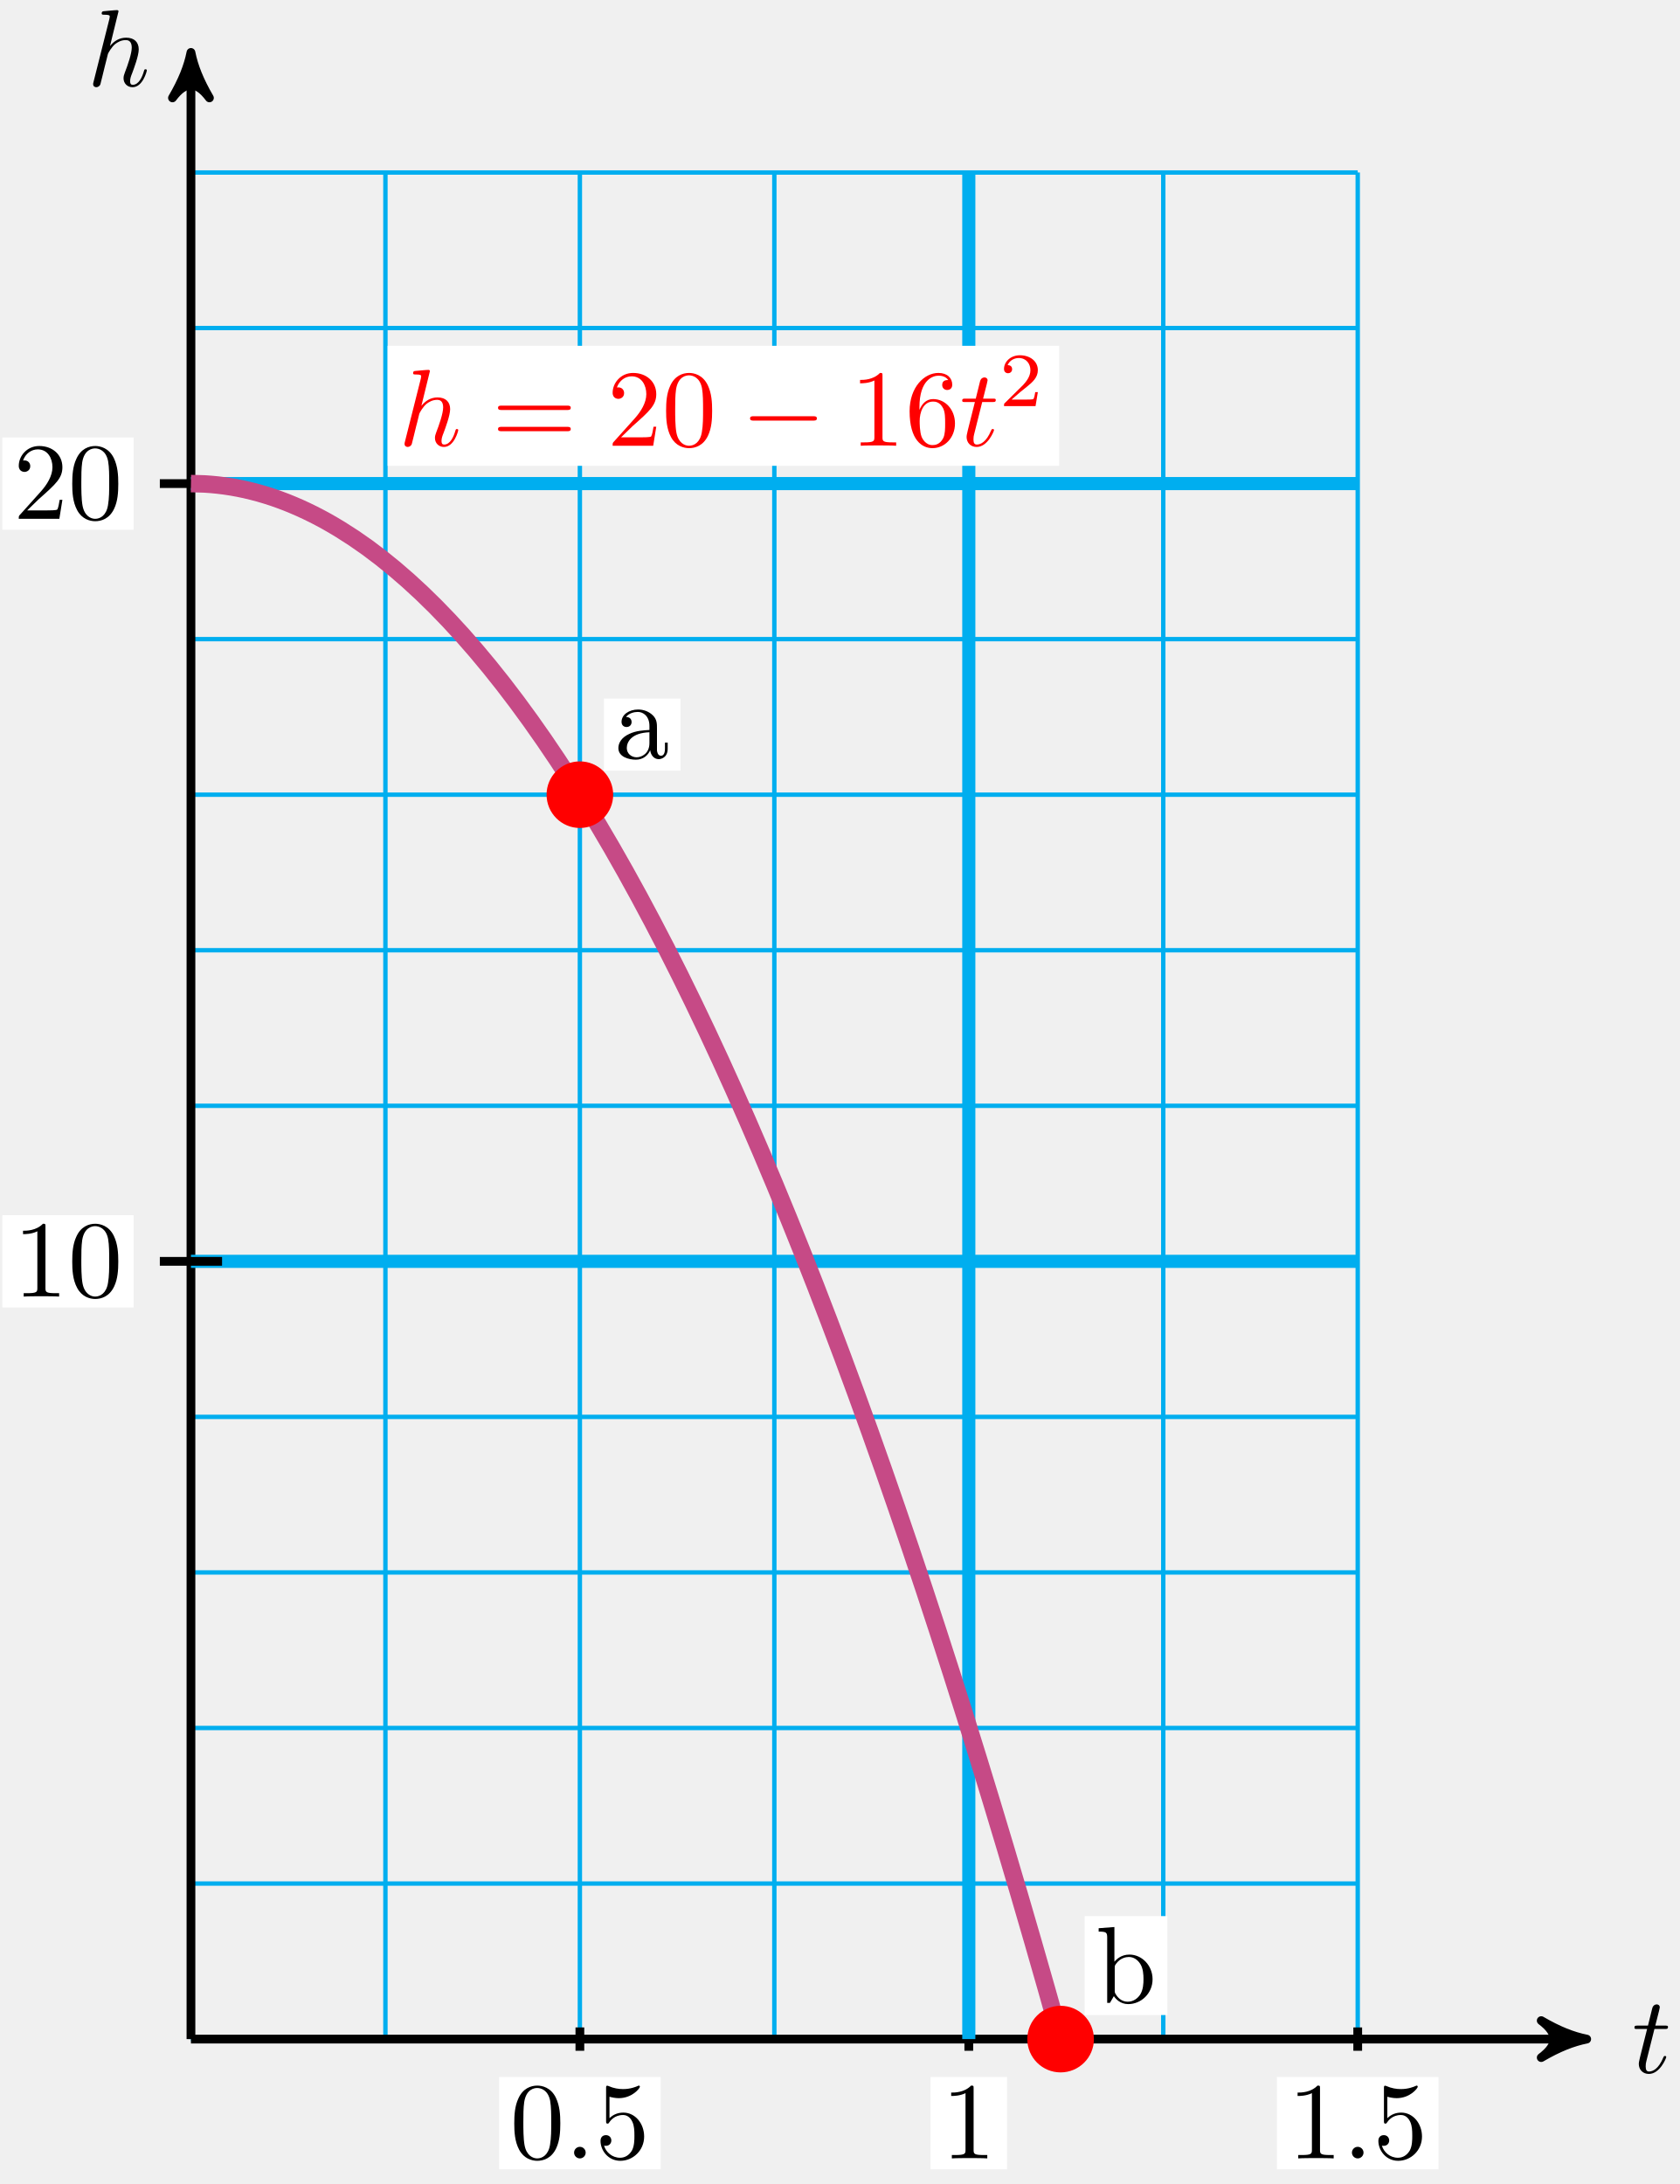
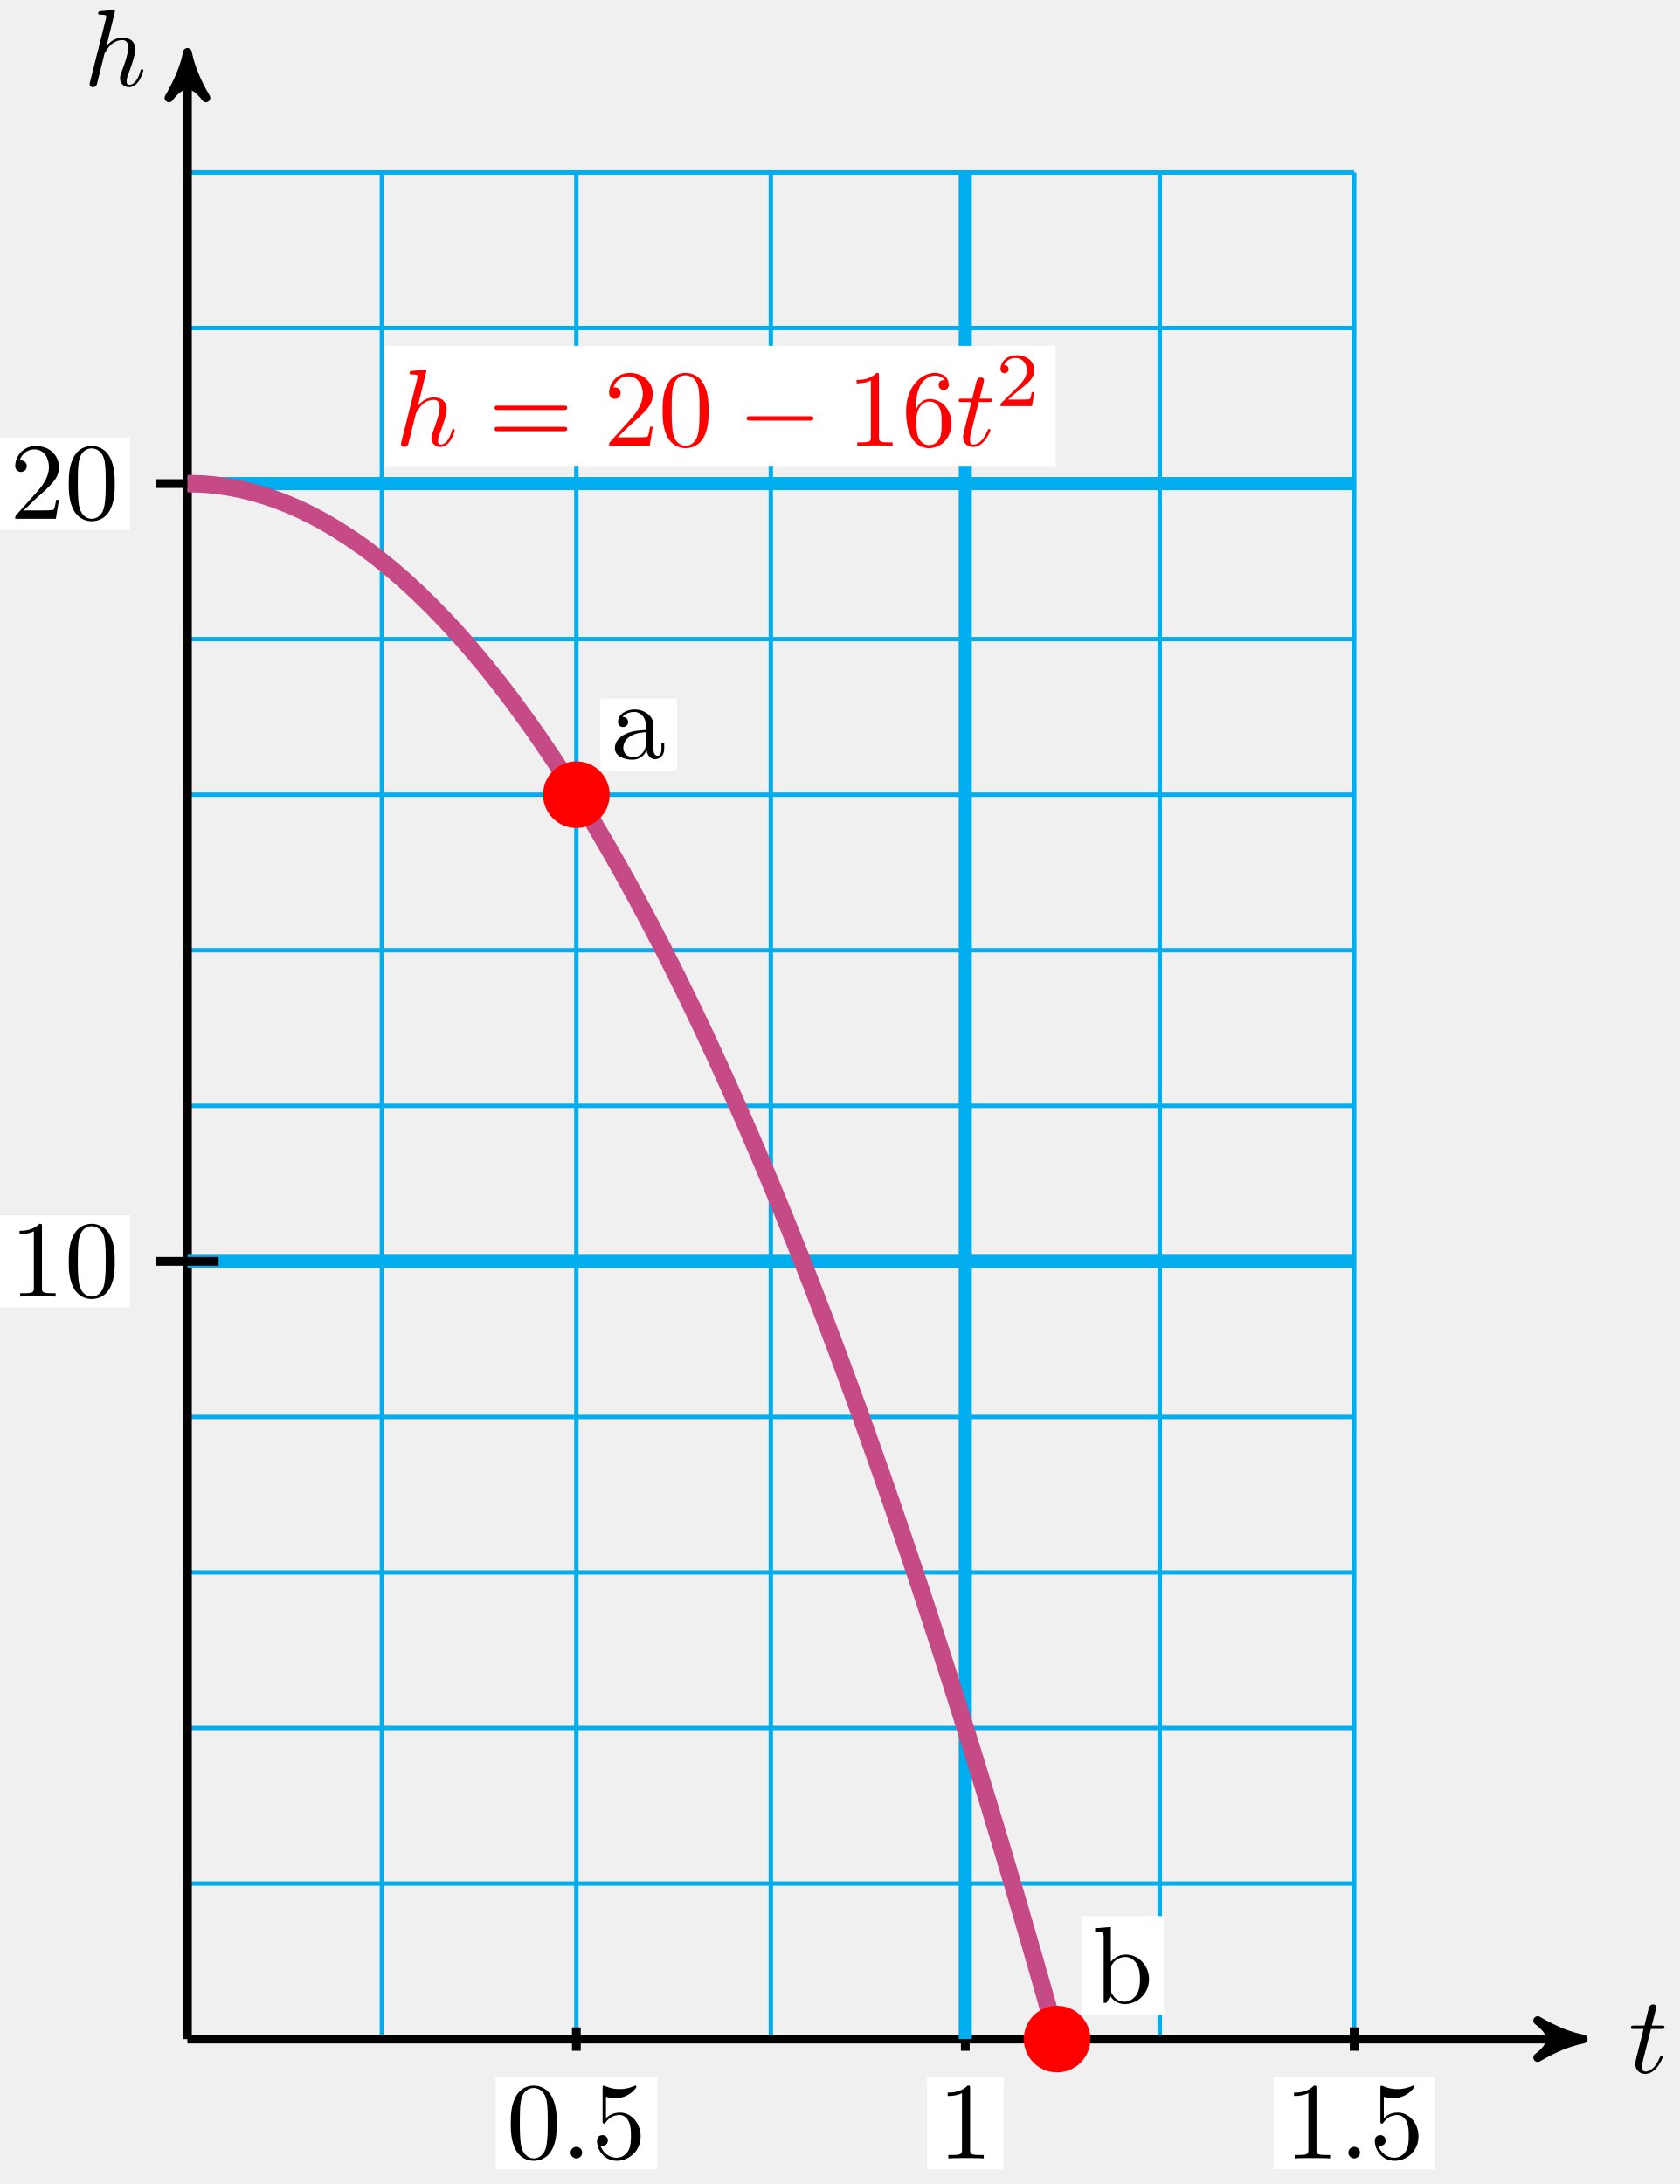
<svg xmlns="http://www.w3.org/2000/svg" xmlns:xlink="http://www.w3.org/1999/xlink" version="1.1" width="153" height="199" viewBox="0 0 153 199">
  <defs>
    <path id="font_1_3" d="M.206 .4H.3C.32 .4 .33 .4 .33 .42 .33 .431 .32 .431 .302 .431H.214C.25 .572 .255 .592 .255 .598 .255 .615 .243 .625 .226 .625 .223 .625 .195 .624 .186 .589L.147 .431H.053C.033 .431 .023 .431 .023 .412 .023 .4 .031 .4 .051 .4H.139C.067 .116 .063 .099 .063 .081 .063 .027 .101-.011 .155-.011 .257-.011 .314 .135 .314 .143 .314 .153 .306 .153 .302 .153 .293 .153 .292 .15 .287 .139 .244 .035 .191 .011 .157 .011 .136 .011 .126 .024 .126 .057 .126 .081 .128 .088 .132 .105L.206 .4Z" />
    <path id="font_1_2" d="M.287 .683C.287 .684 .287 .694 .274 .694 .251 .694 .178 .686 .152 .684 .144 .683 .133 .682 .133 .664 .133 .652 .142 .652 .157 .652 .205 .652 .207 .645 .207 .635L.204 .615 .059 .039C.055 .025 .055 .023 .055 .017 .055-.006 .075-.011 .084-.011 .1-.011 .116 .001 .121 .015L.14 .091 .162 .181C.168 .203 .174 .225 .179 .248 .181 .254 .189 .287 .19 .293 .193 .302 .224 .358 .258 .385 .28 .401 .311 .42 .354 .42 .397 .42 .408 .386 .408 .35 .408 .296 .37 .187 .346 .126 .338 .103 .333 .091 .333 .071 .333 .024 .368-.011 .415-.011 .509-.011 .546 .135 .546 .143 .546 .153 .537 .153 .534 .153 .524 .153 .524 .15 .519 .135 .504 .082 .472 .011 .417 .011 .4 .011 .393 .021 .393 .044 .393 .069 .402 .093 .411 .115 .427 .158 .472 .277 .472 .335 .472 .4 .432 .442 .357 .442 .294 .442 .246 .411 .209 .365L.287 .683Z" />
    <path id="font_2_1" d="M.46 .32C.46 .4 .455 .48 .42 .554 .374 .65 .292 .666 .25 .666 .19 .666 .117 .64 .076 .547 .044 .478 .039 .4 .039 .32 .039 .245 .043 .155 .084 .079 .127-.002 .2-.022 .249-.022 .303-.022 .379-.001 .423 .094 .455 .163 .46 .241 .46 .32M.249-0C.21-0 .151 .025 .133 .121 .122 .181 .122 .273 .122 .332 .122 .396 .122 .462 .13 .516 .149 .635 .224 .644 .249 .644 .282 .644 .348 .626 .367 .527 .377 .471 .377 .395 .377 .332 .377 .257 .377 .189 .366 .125 .351 .03 .294-0 .249-0Z" />
    <path id="font_1_1" d="M.192 .053C.192 .082 .168 .106 .139 .106 .11 .106 .086 .082 .086 .053 .086 .024 .11 0 .139 0 .168 0 .192 .024 .192 .053Z" />
    <path id="font_2_4" d="M.449 .2C.449 .319 .367 .419 .259 .419 .211 .419 .168 .403 .132 .368V.564C.152 .558 .185 .551 .217 .551 .34 .551 .41 .642 .41 .655 .41 .661 .407 .666 .4 .666 .399 .666 .397 .666 .392 .663 .372 .654 .323 .634 .256 .634 .216 .634 .17 .641 .123 .662 .115 .665 .113 .665 .111 .665 .101 .665 .101 .657 .101 .641V.344C.101 .326 .101 .318 .115 .318 .122 .318 .124 .321 .128 .327 .139 .343 .176 .397 .257 .397 .309 .397 .334 .351 .342 .333 .358 .296 .36 .257 .36 .207 .36 .172 .36 .112 .336 .07 .312 .031 .275 .006 .229 .006 .156 .006 .099 .058 .082 .117 .085 .116 .088 .115 .099 .115 .132 .115 .149 .14 .149 .164 .149 .188 .132 .213 .099 .213 .085 .213 .05 .206 .05 .16 .05 .074 .119-.022 .231-.022 .347-.022 .449 .073 .449 .2Z" />
    <path id="font_2_2" d="M.294 .64C.294 .664 .294 .666 .271 .666 .209 .602 .121 .602 .089 .602V.571C.109 .571 .168 .571 .22 .597V.079C.22 .043 .217 .031 .127 .031H.095V0C.13 .003 .217 .003 .257 .003 .297 .003 .384 .003 .419 0V.031H.387C.297 .031 .294 .042 .294 .079V.64Z" />
    <path id="font_2_3" d="M.127 .077 .233 .18C.389 .318 .449 .372 .449 .472 .449 .586 .359 .666 .237 .666 .124 .666 .05 .574 .05 .485 .05 .429 .1 .429 .103 .429 .12 .429 .155 .441 .155 .482 .155 .508 .137 .534 .102 .534 .094 .534 .092 .534 .089 .533 .112 .598 .166 .635 .224 .635 .315 .635 .358 .554 .358 .472 .358 .392 .308 .313 .253 .251L.061 .037C.05 .026 .05 .024 .05 0H.421L.449 .174H.424C.419 .144 .412 .1 .402 .085 .395 .077 .329 .077 .307 .077H.127Z" />
    <path id="font_2_6" d="M.687 .327C.702 .327 .721 .327 .721 .347 .721 .367 .702 .367 .688 .367H.089C.075 .367 .056 .367 .056 .347 .056 .327 .075 .327 .09 .327H.687M.688 .133C.702 .133 .721 .133 .721 .153 .721 .173 .702 .173 .687 .173H.09C.075 .173 .056 .173 .056 .153 .056 .133 .075 .133 .089 .133H.688Z" />
    <path id="font_3_1" d="M.659 .23C.676 .23 .694 .23 .694 .25 .694 .27 .676 .27 .659 .27H.118C.101 .27 .083 .27 .083 .25 .083 .23 .101 .23 .118 .23H.659Z" />
    <path id="font_2_5" d="M.132 .328V.352C.132 .605 .256 .641 .307 .641 .331 .641 .373 .635 .395 .601 .38 .601 .34 .601 .34 .556 .34 .525 .364 .51 .386 .51 .402 .51 .432 .519 .432 .558 .432 .618 .388 .666 .305 .666 .177 .666 .042 .537 .042 .316 .042 .049 .158-.022 .251-.022 .362-.022 .457 .072 .457 .204 .457 .331 .368 .427 .257 .427 .189 .427 .152 .376 .132 .328M.251 .006C.188 .006 .158 .066 .152 .081 .134 .128 .134 .208 .134 .226 .134 .304 .166 .404 .256 .404 .272 .404 .318 .404 .349 .342 .367 .305 .367 .254 .367 .205 .367 .157 .367 .107 .35 .071 .32 .011 .274 .006 .251 .006Z" />
    <path id="font_4_1" d="M.505 .182H.471C.468 .16 .458 .101 .445 .091 .437 .085 .36 .085 .346 .085H.162C.267 .178 .302 .206 .362 .253 .436 .312 .505 .374 .505 .469 .505 .59 .399 .664 .271 .664 .147 .664 .063 .577 .063 .485 .063 .434 .106 .429 .116 .429 .14 .429 .169 .446 .169 .482 .169 .5 .162 .535 .11 .535 .141 .606 .209 .628 .256 .628 .356 .628 .408 .55 .408 .469 .408 .382 .346 .313 .314 .277L.073 .039C.063 .03 .063 .028 .063 0H.475L.505 .182Z" />
    <path id="font_5_28" d="M.483 .089V.145H.458V.089C.458 .031 .433 .025 .422 .025 .389 .025 .385 .07 .385 .075V.275C.385 .317 .385 .356 .349 .393 .31 .432 .26 .448 .212 .448 .13 .448 .061 .401 .061 .335 .061 .305 .081 .288 .107 .288 .135 .288 .153 .308 .153 .334 .153 .346 .148 .379 .102 .38 .129 .415 .178 .426 .21 .426 .259 .426 .316 .387 .316 .298V.261C.265 .258 .195 .255 .132 .225 .057 .191 .032 .139 .032 .095 .032 .014 .129-.011 .192-.011 .258-.011 .304 .029 .323 .076 .327 .036 .354-.006 .401-.006 .422-.006 .483 .008 .483 .089M.316 .14C.316 .045 .244 .011 .199 .011 .15 .011 .109 .046 .109 .096 .109 .151 .151 .234 .316 .24V.14Z" />
    <path id="font_5_35" d="M.521 .216C.521 .343 .423 .442 .309 .442 .231 .442 .188 .395 .172 .377V.694L.028 .683V.652C.098 .652 .106 .645 .106 .596V0H.131L.167 .062C.182 .039 .224-.011 .298-.011 .417-.011 .521 .087 .521 .216M.438 .217C.438 .18 .436 .12 .407 .075 .386 .044 .348 .011 .294 .011 .249 .011 .213 .035 .189 .072 .175 .093 .175 .096 .175 .114V.32C.175 .339 .175 .34 .186 .356 .225 .412 .28 .42 .304 .42 .349 .42 .385 .394 .409 .356 .435 .315 .438 .258 .438 .217V.217Z" />
  </defs>
-   <path transform="matrix(1.00008,0,0,-1,17.39828,185.797)" stroke-width=".399" stroke-linecap="butt" stroke-miterlimit="10" stroke-linejoin="miter" fill="none" stroke="#00aeef" d="M0 0H106.3M0 14.173H106.3M0 28.347H106.3M0 42.52H106.3M0 56.694H106.3M0 70.867H106.3M0 85.04H106.3M0 99.214H106.3M0 113.387H106.3M0 127.561H106.3M0 141.734H106.3M0 155.907H106.3M0 170.078H106.3M0 0V170.081M17.717 0V170.081M35.433 0V170.081M53.15 0V170.081M70.867 0V170.081M88.584 0V170.081M106.3 0V170.081M106.3 170.081" />
-   <path transform="matrix(1.00008,0,0,-1,17.39828,185.797)" stroke-width=".797" stroke-linecap="butt" stroke-miterlimit="10" stroke-linejoin="miter" fill="none" stroke="#000000" d="M0 0H126.126" />
-   <path transform="matrix(1.00008,0,0,-1,143.5346,185.797)" d="M1.036 0C-.259 .259-1.554 .777-3.108 1.684-1.554 .518-1.554-.518-3.108-1.684-1.554-.777-.259-.259 1.036 0Z" />
-   <path transform="matrix(1.00008,0,0,-1,143.5346,185.797)" stroke-width=".797" stroke-linecap="butt" stroke-linejoin="round" fill="none" stroke="#000000" d="M1.036 0C-.259 .259-1.554 .777-3.108 1.684-1.554 .518-1.554-.518-3.108-1.684-1.554-.777-.259-.259 1.036 0Z" />
-   <use data-text="t" xlink:href="#font_1_3" transform="matrix(9.963397,0,0,-9.9626,148.6888,188.861)" />
-   <path transform="matrix(1.00008,0,0,-1,17.39828,185.797)" stroke-width=".797" stroke-linecap="butt" stroke-miterlimit="10" stroke-linejoin="miter" fill="none" stroke="#000000" d="M0 0V179.985" />
-   <path transform="matrix(0,-1,-1.00008,-0,17.39828,5.811997)" d="M1.036 0C-.259 .259-1.554 .777-3.108 1.684-1.554 .518-1.554-.518-3.108-1.684-1.554-.777-.259-.259 1.036 0Z" />
-   <path transform="matrix(0,-1,-1.00008,-0,17.39828,5.811997)" stroke-width=".797" stroke-linecap="butt" stroke-linejoin="round" fill="none" stroke="#000000" d="M1.036 0C-.259 .259-1.554 .777-3.108 1.684-1.554 .518-1.554-.518-3.108-1.684-1.554-.777-.259-.259 1.036 0Z" />
-   <use data-text="h" xlink:href="#font_1_2" transform="matrix(9.963397,0,0,-9.9626,7.938523,7.83699)" />
-   <path transform="matrix(1.00008,0,0,-1,17.39828,185.797)" stroke-width=".797" stroke-linecap="butt" stroke-miterlimit="10" stroke-linejoin="miter" fill="none" stroke="#000000" d="M35.433 1.063V-1.063" />
-   <path transform="matrix(1.00008,0,0,-1,17.39828,185.797)" d="M28.072-11.867H42.795V-3.454H28.072Z" fill="#ffffff" />
-   <use data-text="0" xlink:href="#font_2_1" transform="matrix(9.963397,0,0,-9.9626,46.46861,196.668)" />
-   <use data-text="." xlink:href="#font_1_1" transform="matrix(9.963397,0,0,-9.9626,51.45001,196.668)" />
-   <use data-text="5" xlink:href="#font_2_4" transform="matrix(9.963397,0,0,-9.9626,54.21723,196.668)" />
-   <path transform="matrix(1.00008,0,0,-1,17.39828,185.797)" stroke-width=".797" stroke-linecap="butt" stroke-miterlimit="10" stroke-linejoin="miter" fill="none" stroke="#000000" d="M70.867 1.063V-1.063" />
-   <path transform="matrix(1.00008,0,0,-1,17.39828,185.797)" d="M67.38-11.867H74.354V-3.454H67.38Z" fill="#ffffff" />
-   <use data-text="1" xlink:href="#font_2_2" transform="matrix(9.963397,0,0,-9.9626,85.77975,196.668)" />
-   <path transform="matrix(1.00008,0,0,-1,17.39828,185.797)" stroke-width=".797" stroke-linecap="butt" stroke-miterlimit="10" stroke-linejoin="miter" fill="none" stroke="#000000" d="M106.3 1.063V-1.063" />
-   <path transform="matrix(1.00008,0,0,-1,17.39828,185.797)" d="M98.939-11.867H113.662V-3.454H98.939Z" fill="#ffffff" />
-   <use data-text="1" xlink:href="#font_2_2" transform="matrix(9.963397,0,0,-9.9626,117.3413,196.668)" />
-   <use data-text="." xlink:href="#font_1_1" transform="matrix(9.963397,0,0,-9.9626,122.3227,196.668)" />
-   <use data-text="5" xlink:href="#font_2_4" transform="matrix(9.963397,0,0,-9.9626,125.0899,196.668)" />
-   <path transform="matrix(1.00008,0,0,-1,17.39828,185.797)" stroke-width="1.196" stroke-linecap="butt" stroke-miterlimit="10" stroke-linejoin="miter" fill="none" stroke="#00aeef" d="M70.867 0V170.081" />
-   <path transform="matrix(1.00008,0,0,-1,17.39828,185.797)" stroke-width="1.196" stroke-linecap="butt" stroke-miterlimit="10" stroke-linejoin="miter" fill="none" stroke="#00aeef" d="M0 70.867H106.3" />
-   <path transform="matrix(1.00008,0,0,-1,17.39828,185.797)" stroke-width=".797" stroke-linecap="butt" stroke-miterlimit="10" stroke-linejoin="miter" fill="none" stroke="#000000" d="M2.834 70.867H-2.835" />
-   <path transform="matrix(1.00008,0,0,-1,17.39828,185.797)" d="M-17.182 66.661H-5.226V75.073H-17.182Z" fill="#ffffff" />
-   <use data-text="1" xlink:href="#font_2_2" transform="matrix(9.963397,0,0,-9.9626,1.211983,118.14)" />
-   <use data-text="0" xlink:href="#font_2_1" transform="matrix(9.963397,0,0,-9.9626,6.19368,118.14)" />
-   <path transform="matrix(1.00008,0,0,-1,17.39828,185.797)" stroke-width="1.196" stroke-linecap="butt" stroke-miterlimit="10" stroke-linejoin="miter" fill="none" stroke="#00aeef" d="M0 141.734H106.3" />
-   <path transform="matrix(1.00008,0,0,-1,17.39828,185.797)" stroke-width=".797" stroke-linecap="butt" stroke-miterlimit="10" stroke-linejoin="miter" fill="none" stroke="#000000" d="M2.834 141.734H-2.835" />
-   <path transform="matrix(1.00008,0,0,-1,17.39828,185.797)" d="M-17.182 137.528H-5.226V145.941H-17.182Z" fill="#ffffff" />
-   <use data-text="2" xlink:href="#font_2_3" transform="matrix(9.963397,0,0,-9.9626,1.211983,47.273)" />
-   <use data-text="0" xlink:href="#font_2_1" transform="matrix(9.963397,0,0,-9.9626,6.19368,47.273)" />
-   <path transform="matrix(1.00008,0,0,-1,17.39828,185.797)" stroke-width="1.594" stroke-linecap="butt" stroke-miterlimit="10" stroke-linejoin="miter" fill="none" stroke="#c64a86" d="M0 141.734C0 141.734 .894 141.72 1.237 141.701 1.58 141.682 2.131 141.636 2.474 141.597 2.817 141.559 3.368 141.482 3.711 141.424 4.054 141.367 4.605 141.259 4.948 141.182 5.291 141.105 5.842 140.966 6.185 140.871 6.529 140.775 7.079 140.607 7.422 140.492 7.766 140.377 8.316 140.176 8.659 140.042 9.003 139.908 9.553 139.676 9.896 139.523 10.24 139.369 10.79 139.109 11.133 138.936 11.477 138.764 12.027 138.472 12.371 138.281 12.714 138.089 13.264 137.765 13.608 137.554 13.951 137.343 14.501 136.99 14.845 136.76 15.188 136.53 15.738 136.146 16.082 135.897 16.425 135.647 16.976 135.231 17.319 134.962 17.662 134.694 18.213 134.248 18.556 133.96 18.899 133.673 19.45 133.196 19.793 132.889 20.136 132.583 20.687 132.075 21.03 131.749 21.373 131.423 21.924 130.885 22.267 130.54 22.61 130.195 23.161 129.626 23.504 129.261 23.847 128.897 24.398 128.299 24.741 127.915 25.084 127.532 25.635 126.901 25.978 126.498 26.321 126.096 26.872 125.434 27.215 125.012 27.559 124.59 28.109 123.899 28.452 123.458 28.796 123.017 29.346 122.294 29.689 121.834 30.033 121.373 30.583 120.619 30.926 120.14 31.27 119.661 31.82 118.877 32.163 118.379 32.507 117.88 33.057 117.066 33.401 116.548 33.744 116.03 34.294 115.184 34.638 114.647 34.981 114.11 35.531 113.234 35.875 112.678 36.218 112.122 36.768 111.215 37.112 110.64 37.455 110.065 38.006 109.127 38.349 108.532 38.692 107.938 39.243 106.968 39.586 106.354 39.929 105.74 40.48 104.741 40.823 104.108 41.166 103.476 41.717 102.445 42.06 101.793 42.403 101.142 42.954 100.082 43.297 99.411 43.64 98.74 44.191 97.648 44.534 96.958 44.877 96.267 45.428 95.145 45.771 94.435 46.114 93.726 46.665 92.572 47.008 91.843 47.351 91.115 47.902 89.932 48.245 89.184 48.589 88.436 49.139 87.221 49.482 86.454 49.826 85.687 50.376 84.441 50.719 83.655 51.063 82.868 51.613 81.593 51.956 80.788 52.3 79.982 52.85 78.674 53.194 77.85 53.537 77.025 54.087 75.688 54.431 74.845 54.774 74.001 55.324 72.633 55.668 71.77 56.011 70.907 56.561 69.509 56.905 68.626 57.248 67.744 57.798 66.313 58.142 65.412 58.485 64.51 59.036 63.05 59.379 62.13 59.722 61.209 60.273 59.718 60.616 58.778 60.959 57.839 61.51 56.317 61.853 55.358 62.196 54.399 62.747 52.846 63.09 51.868 63.433 50.89 63.984 49.306 64.327 48.309 64.67 47.312 65.221 45.699 65.564 44.683 65.907 43.667 66.458 42.021 66.801 40.986 67.144 39.95 67.695 38.274 68.038 37.219 68.381 36.164 68.932 34.457 69.275 33.383 69.619 32.31 70.169 30.573 70.512 29.48 70.856 28.387 71.406 26.618 71.749 25.506 72.093 24.394 72.643 22.596 72.986 21.464 73.33 20.333 73.88 18.502 74.224 17.352 74.567 16.201 75.117 14.341 75.461 13.172 75.804 12.002 76.354 10.111 76.698 8.922 77.041 7.734 77.591 5.812 77.935 4.604 78.278 3.396 79.172 .215 79.172 .215" />
-   <path transform="matrix(1.00008,0,0,-1,17.39828,185.797)" d="M17.916 143.354H79.102V154.287H17.916Z" fill="#ffffff" />
-   <use data-text="h" xlink:href="#font_1_2" transform="matrix(9.963397,0,0,-9.9626,36.31179,40.616)" fill="#ff0000" />
-   <use data-text="=" xlink:href="#font_2_6" transform="matrix(9.963397,0,0,-9.9626,44.81947,40.616)" fill="#ff0000" />
-   <use data-text="2" xlink:href="#font_2_3" transform="matrix(9.963397,0,0,-9.9626,55.32089,40.616)" fill="#ff0000" />
-   <use data-text="0" xlink:href="#font_2_1" transform="matrix(9.963397,0,0,-9.9626,60.30259,40.616)" fill="#ff0000" />
-   <use data-text="−" xlink:href="#font_3_1" transform="matrix(9.963397,0,0,-9.9626,67.5143,40.616)" fill="#ff0000" />
-   <use data-text="1" xlink:href="#font_2_2" transform="matrix(9.963397,0,0,-9.9626,77.4771,40.616)" fill="#ff0000" />
-   <use data-text="6" xlink:href="#font_2_5" transform="matrix(9.963397,0,0,-9.9626,82.45879,40.616)" fill="#ff0000" />
-   <use data-text="t" xlink:href="#font_1_3" transform="matrix(9.963397,0,0,-9.9626,87.44089,40.616)" fill="#ff0000" />
-   <use data-text="2" xlink:href="#font_4_1" transform="matrix(6.974358,0,0,-6.9738,91.03919,37.00099)" fill="#ff0000" />
-   <path transform="matrix(1.00008,0,0,-1,17.39828,185.797)" d="M38.268 113.387C38.268 114.953 36.999 116.222 35.433 116.222 33.868 116.222 32.599 114.953 32.599 113.387 32.599 111.822 33.868 110.553 35.433 110.553 36.999 110.553 38.268 111.822 38.268 113.387ZM35.433 113.387" fill="#ff0000" />
-   <path transform="matrix(1.00008,0,0,-1,17.39828,185.797)" stroke-width=".399" stroke-linecap="butt" stroke-miterlimit="10" stroke-linejoin="miter" fill="none" stroke="#ff0000" d="M38.268 113.387C38.268 114.953 36.999 116.222 35.433 116.222 33.868 116.222 32.599 114.953 32.599 113.387 32.599 111.822 33.868 110.553 35.433 110.553 36.999 110.553 38.268 111.822 38.268 113.387ZM35.433 113.387" />
-   <path transform="matrix(1.00008,0,0,-1,17.39828,185.797)" d="M37.625 115.579H44.599V122.144H37.625Z" fill="#ffffff" />
-   <use data-text="a" xlink:href="#font_5_28" transform="matrix(9.963397,0,0,-9.9626,56.02337,69.112)" />
-   <path transform="matrix(1.00008,0,0,-1,17.39828,185.797)" d="M82.066 0C82.066 1.566 80.797 2.835 79.231 2.835 77.666 2.835 76.397 1.566 76.397 0 76.397-1.566 77.666-2.835 79.231-2.835 80.797-2.835 82.066-1.566 82.066 0ZM79.231 0" fill="#ff0000" />
-   <path transform="matrix(1.00008,0,0,-1,17.39828,185.797)" stroke-width=".399" stroke-linecap="butt" stroke-miterlimit="10" stroke-linejoin="miter" fill="none" stroke="#ff0000" d="M82.066 0C82.066 1.566 80.797 2.835 79.231 2.835 77.666 2.835 76.397 1.566 76.397 0 76.397-1.566 77.666-2.835 79.231-2.835 80.797-2.835 82.066-1.566 82.066 0ZM79.231 0" />
-   <path transform="matrix(1.00008,0,0,-1,17.39828,185.797)" d="M81.423 2.192H88.955V11.208H81.423Z" fill="#ffffff" />
-   <use data-text="b" xlink:href="#font_5_35" transform="matrix(9.963397,0,0,-9.9626,99.82387,182.499)" />
+   <path transform="matrix(1.00006,0,0,-1,17.07901,185.797)" stroke-width=".399" stroke-linecap="butt" stroke-miterlimit="10" stroke-linejoin="miter" fill="none" stroke="#00aeef" d="M0 0H106.3M0 14.173H106.3M0 28.347H106.3M0 42.52H106.3M0 56.694H106.3M0 70.867H106.3M0 85.04H106.3M0 99.214H106.3M0 113.387H106.3M0 127.561H106.3M0 141.734H106.3M0 155.907H106.3M0 170.078H106.3M0 0V170.081M17.717 0V170.081M35.433 0V170.081M53.15 0V170.081M70.867 0V170.081M88.584 0V170.081M106.3 0V170.081M106.3 170.081" />
+   <path transform="matrix(1.00006,0,0,-1,17.07901,185.797)" stroke-width=".797" stroke-linecap="butt" stroke-miterlimit="10" stroke-linejoin="miter" fill="none" stroke="#000000" d="M0 0H126.126" />
+   <path transform="matrix(1.00006,0,0,-1,143.2128,185.797)" d="M1.036 0C-.259 .259-1.554 .777-3.108 1.684-1.554 .518-1.554-.518-3.108-1.684-1.554-.777-.259-.259 1.036 0Z" />
+   <path transform="matrix(1.00006,0,0,-1,143.2128,185.797)" stroke-width=".797" stroke-linecap="butt" stroke-linejoin="round" fill="none" stroke="#000000" d="M1.036 0C-.259 .259-1.554 .777-3.108 1.684-1.554 .518-1.554-.518-3.108-1.684-1.554-.777-.259-.259 1.036 0Z" />
+   <use data-text="t" xlink:href="#font_1_3" transform="matrix(9.963197,0,0,-9.9626,148.3669,188.861)" />
+   <path transform="matrix(1.00006,0,0,-1,17.07901,185.797)" stroke-width=".797" stroke-linecap="butt" stroke-miterlimit="10" stroke-linejoin="miter" fill="none" stroke="#000000" d="M0 0V179.985" />
+   <path transform="matrix(0,-1,-1.00006,-0,17.07901,5.811997)" d="M1.036 0C-.259 .259-1.554 .777-3.108 1.684-1.554 .518-1.554-.518-3.108-1.684-1.554-.777-.259-.259 1.036 0Z" />
+   <path transform="matrix(0,-1,-1.00006,-0,17.07901,5.811997)" stroke-width=".797" stroke-linecap="butt" stroke-linejoin="round" fill="none" stroke="#000000" d="M1.036 0C-.259 .259-1.554 .777-3.108 1.684-1.554 .518-1.554-.518-3.108-1.684-1.554-.777-.259-.259 1.036 0Z" />
+   <use data-text="h" xlink:href="#font_1_2" transform="matrix(9.963197,0,0,-9.9626,7.619446,7.83699)" />
+   <path transform="matrix(1.00006,0,0,-1,17.07901,185.797)" stroke-width=".797" stroke-linecap="butt" stroke-miterlimit="10" stroke-linejoin="miter" fill="none" stroke="#000000" d="M35.433 1.063V-1.063" />
+   <path transform="matrix(1.00006,0,0,-1,17.07901,185.797)" d="M28.072-11.867H42.795V-3.454H28.072Z" fill="#ffffff" />
+   <use data-text="0" xlink:href="#font_2_1" transform="matrix(9.963197,0,0,-9.9626,46.14876,196.668)" />
+   <use data-text="." xlink:href="#font_1_1" transform="matrix(9.963197,0,0,-9.9626,51.13006,196.668)" />
+   <use data-text="5" xlink:href="#font_2_4" transform="matrix(9.963197,0,0,-9.9626,53.89821,196.668)" />
+   <path transform="matrix(1.00006,0,0,-1,17.07901,185.797)" stroke-width=".797" stroke-linecap="butt" stroke-miterlimit="10" stroke-linejoin="miter" fill="none" stroke="#000000" d="M70.867 1.063V-1.063" />
+   <path transform="matrix(1.00006,0,0,-1,17.07901,185.797)" d="M67.38-11.867H74.354V-3.454H67.38Z" fill="#ffffff" />
+   <use data-text="1" xlink:href="#font_2_2" transform="matrix(9.963197,0,0,-9.9626,85.45911,196.668)" />
+   <path transform="matrix(1.00006,0,0,-1,17.07901,185.797)" stroke-width=".797" stroke-linecap="butt" stroke-miterlimit="10" stroke-linejoin="miter" fill="none" stroke="#000000" d="M106.3 1.063V-1.063" />
+   <path transform="matrix(1.00006,0,0,-1,17.07901,185.797)" d="M98.939-11.867H113.662V-3.454H98.939Z" fill="#ffffff" />
+   <use data-text="1" xlink:href="#font_2_2" transform="matrix(9.963197,0,0,-9.9626,117.02,196.668)" />
+   <use data-text="." xlink:href="#font_1_1" transform="matrix(9.963197,0,0,-9.9626,122.0013,196.668)" />
+   <use data-text="5" xlink:href="#font_2_4" transform="matrix(9.963197,0,0,-9.9626,124.7695,196.668)" />
+   <path transform="matrix(1.00006,0,0,-1,17.07901,185.797)" stroke-width="1.196" stroke-linecap="butt" stroke-miterlimit="10" stroke-linejoin="miter" fill="none" stroke="#00aeef" d="M70.867 0V170.081" />
+   <path transform="matrix(1.00006,0,0,-1,17.07901,185.797)" stroke-width="1.196" stroke-linecap="butt" stroke-miterlimit="10" stroke-linejoin="miter" fill="none" stroke="#00aeef" d="M0 70.867H106.3" />
+   <path transform="matrix(1.00006,0,0,-1,17.07901,185.797)" stroke-width=".797" stroke-linecap="butt" stroke-miterlimit="10" stroke-linejoin="miter" fill="none" stroke="#000000" d="M2.834 70.867H-2.835" />
+   <path transform="matrix(1.00006,0,0,-1,17.07901,185.797)" d="M-17.182 66.661H-5.226V75.073H-17.182Z" fill="#ffffff" />
+   <use data-text="1" xlink:href="#font_2_2" transform="matrix(9.963197,0,0,-9.9626,.8930435,118.14)" />
+   <use data-text="0" xlink:href="#font_2_1" transform="matrix(9.963197,0,0,-9.9626,5.874642,118.14)" />
+   <path transform="matrix(1.00006,0,0,-1,17.07901,185.797)" stroke-width="1.196" stroke-linecap="butt" stroke-miterlimit="10" stroke-linejoin="miter" fill="none" stroke="#00aeef" d="M0 141.734H106.3" />
+   <path transform="matrix(1.00006,0,0,-1,17.07901,185.797)" stroke-width=".797" stroke-linecap="butt" stroke-miterlimit="10" stroke-linejoin="miter" fill="none" stroke="#000000" d="M2.834 141.734H-2.835" />
+   <path transform="matrix(1.00006,0,0,-1,17.07901,185.797)" d="M-17.182 137.528H-5.226V145.941H-17.182Z" fill="#ffffff" />
+   <use data-text="2" xlink:href="#font_2_3" transform="matrix(9.963197,0,0,-9.9626,.8930435,47.273)" />
+   <use data-text="0" xlink:href="#font_2_1" transform="matrix(9.963197,0,0,-9.9626,5.874642,47.273)" />
+   <path transform="matrix(1.00006,0,0,-1,17.07901,185.797)" stroke-width="1.594" stroke-linecap="butt" stroke-miterlimit="10" stroke-linejoin="miter" fill="none" stroke="#c64a86" d="M0 141.734C0 141.734 .894 141.72 1.237 141.701 1.58 141.682 2.131 141.636 2.474 141.597 2.817 141.559 3.368 141.482 3.711 141.424 4.054 141.367 4.605 141.259 4.948 141.182 5.291 141.105 5.842 140.966 6.185 140.871 6.529 140.775 7.079 140.607 7.422 140.492 7.766 140.377 8.316 140.176 8.659 140.042 9.003 139.908 9.553 139.676 9.896 139.523 10.24 139.369 10.79 139.109 11.133 138.936 11.477 138.764 12.027 138.472 12.371 138.281 12.714 138.089 13.264 137.765 13.608 137.554 13.951 137.343 14.501 136.99 14.845 136.76 15.188 136.53 15.738 136.146 16.082 135.897 16.425 135.647 16.976 135.231 17.319 134.962 17.662 134.694 18.213 134.248 18.556 133.96 18.899 133.673 19.45 133.196 19.793 132.889 20.136 132.583 20.687 132.075 21.03 131.749 21.373 131.423 21.924 130.885 22.267 130.54 22.61 130.195 23.161 129.626 23.504 129.261 23.847 128.897 24.398 128.299 24.741 127.915 25.084 127.532 25.635 126.901 25.978 126.498 26.321 126.096 26.872 125.434 27.215 125.012 27.559 124.59 28.109 123.899 28.452 123.458 28.796 123.017 29.346 122.294 29.689 121.834 30.033 121.373 30.583 120.619 30.926 120.14 31.27 119.661 31.82 118.877 32.163 118.379 32.507 117.88 33.057 117.066 33.401 116.548 33.744 116.03 34.294 115.184 34.638 114.647 34.981 114.11 35.531 113.234 35.875 112.678 36.218 112.122 36.768 111.215 37.112 110.64 37.455 110.065 38.006 109.127 38.349 108.532 38.692 107.938 39.243 106.968 39.586 106.354 39.929 105.74 40.48 104.741 40.823 104.108 41.166 103.476 41.717 102.445 42.06 101.793 42.403 101.142 42.954 100.082 43.297 99.411 43.64 98.74 44.191 97.648 44.534 96.958 44.877 96.267 45.428 95.145 45.771 94.435 46.114 93.726 46.665 92.572 47.008 91.843 47.351 91.115 47.902 89.932 48.245 89.184 48.589 88.436 49.139 87.221 49.482 86.454 49.826 85.687 50.376 84.441 50.719 83.655 51.063 82.868 51.613 81.593 51.956 80.788 52.3 79.982 52.85 78.674 53.194 77.85 53.537 77.025 54.087 75.688 54.431 74.845 54.774 74.001 55.324 72.633 55.668 71.77 56.011 70.907 56.561 69.509 56.905 68.626 57.248 67.744 57.798 66.313 58.142 65.412 58.485 64.51 59.036 63.05 59.379 62.13 59.722 61.209 60.273 59.718 60.616 58.778 60.959 57.839 61.51 56.317 61.853 55.358 62.196 54.399 62.747 52.846 63.09 51.868 63.433 50.89 63.984 49.306 64.327 48.309 64.67 47.312 65.221 45.699 65.564 44.683 65.907 43.667 66.458 42.021 66.801 40.986 67.144 39.95 67.695 38.274 68.038 37.219 68.381 36.164 68.932 34.457 69.275 33.383 69.619 32.31 70.169 30.573 70.512 29.48 70.856 28.387 71.406 26.618 71.749 25.506 72.093 24.394 72.643 22.596 72.986 21.464 73.33 20.333 73.88 18.502 74.224 17.352 74.567 16.201 75.117 14.341 75.461 13.172 75.804 12.002 76.354 10.111 76.698 8.922 77.041 7.734 77.591 5.812 77.935 4.604 78.278 3.396 79.172 .215 79.172 .215" />
+   <path transform="matrix(1.00006,0,0,-1,17.07901,185.797)" d="M17.916 143.354H79.102V154.287H17.916Z" fill="#ffffff" />
+   <use data-text="h" xlink:href="#font_1_2" transform="matrix(9.963197,0,0,-9.9626,35.99215,40.616)" fill="#ff0000" />
+   <use data-text="=" xlink:href="#font_2_6" transform="matrix(9.963197,0,0,-9.9626,44.50066,40.616)" fill="#ff0000" />
+   <use data-text="2" xlink:href="#font_2_3" transform="matrix(9.963197,0,0,-9.9626,55.00188,40.616)" fill="#ff0000" />
+   <use data-text="0" xlink:href="#font_2_1" transform="matrix(9.963197,0,0,-9.9626,59.98348,40.616)" fill="#ff0000" />
+   <use data-text="−" xlink:href="#font_3_1" transform="matrix(9.963197,0,0,-9.9626,67.19402,40.616)" fill="#ff0000" />
+   <use data-text="1" xlink:href="#font_2_2" transform="matrix(9.963197,0,0,-9.9626,77.15761,40.616)" fill="#ff0000" />
+   <use data-text="6" xlink:href="#font_2_5" transform="matrix(9.963197,0,0,-9.9626,82.13921,40.616)" fill="#ff0000" />
+   <use data-text="t" xlink:href="#font_1_3" transform="matrix(9.963197,0,0,-9.9626,87.12021,40.616)" fill="#ff0000" />
+   <use data-text="2" xlink:href="#font_4_1" transform="matrix(6.974219,0,0,-6.9738,90.71843,37.00099)" fill="#ff0000" />
+   <path transform="matrix(1.00006,0,0,-1,17.07901,185.797)" d="M38.268 113.387C38.268 114.953 36.999 116.222 35.433 116.222 33.868 116.222 32.599 114.953 32.599 113.387 32.599 111.822 33.868 110.553 35.433 110.553 36.999 110.553 38.268 111.822 38.268 113.387ZM35.433 113.387" fill="#ff0000" />
+   <path transform="matrix(1.00006,0,0,-1,17.07901,185.797)" stroke-width=".399" stroke-linecap="butt" stroke-miterlimit="10" stroke-linejoin="miter" fill="none" stroke="#ff0000" d="M38.268 113.387C38.268 114.953 36.999 116.222 35.433 116.222 33.868 116.222 32.599 114.953 32.599 113.387 32.599 111.822 33.868 110.553 35.433 110.553 36.999 110.553 38.268 111.822 38.268 113.387ZM35.433 113.387" />
+   <path transform="matrix(1.00006,0,0,-1,17.07901,185.797)" d="M37.625 115.579H44.599V122.144H37.625Z" fill="#ffffff" />
+   <use data-text="a" xlink:href="#font_5_28" transform="matrix(9.963197,0,0,-9.9626,55.70333,69.112)" />
+   <path transform="matrix(1.00006,0,0,-1,17.07901,185.797)" d="M82.066 0C82.066 1.566 80.797 2.835 79.231 2.835 77.666 2.835 76.397 1.566 76.397 0 76.397-1.566 77.666-2.835 79.231-2.835 80.797-2.835 82.066-1.566 82.066 0ZM79.231 0" fill="#ff0000" />
+   <path transform="matrix(1.00006,0,0,-1,17.07901,185.797)" stroke-width=".399" stroke-linecap="butt" stroke-miterlimit="10" stroke-linejoin="miter" fill="none" stroke="#ff0000" d="M82.066 0C82.066 1.566 80.797 2.835 79.231 2.835 77.666 2.835 76.397 1.566 76.397 0 76.397-1.566 77.666-2.835 79.231-2.835 80.797-2.835 82.066-1.566 82.066 0ZM79.231 0" />
+   <path transform="matrix(1.00006,0,0,-1,17.07901,185.797)" d="M81.423 2.192H88.955V11.208H81.423Z" fill="#ffffff" />
+   <use data-text="b" xlink:href="#font_5_35" transform="matrix(9.963197,0,0,-9.9626,99.50295,182.499)" />
</svg>
